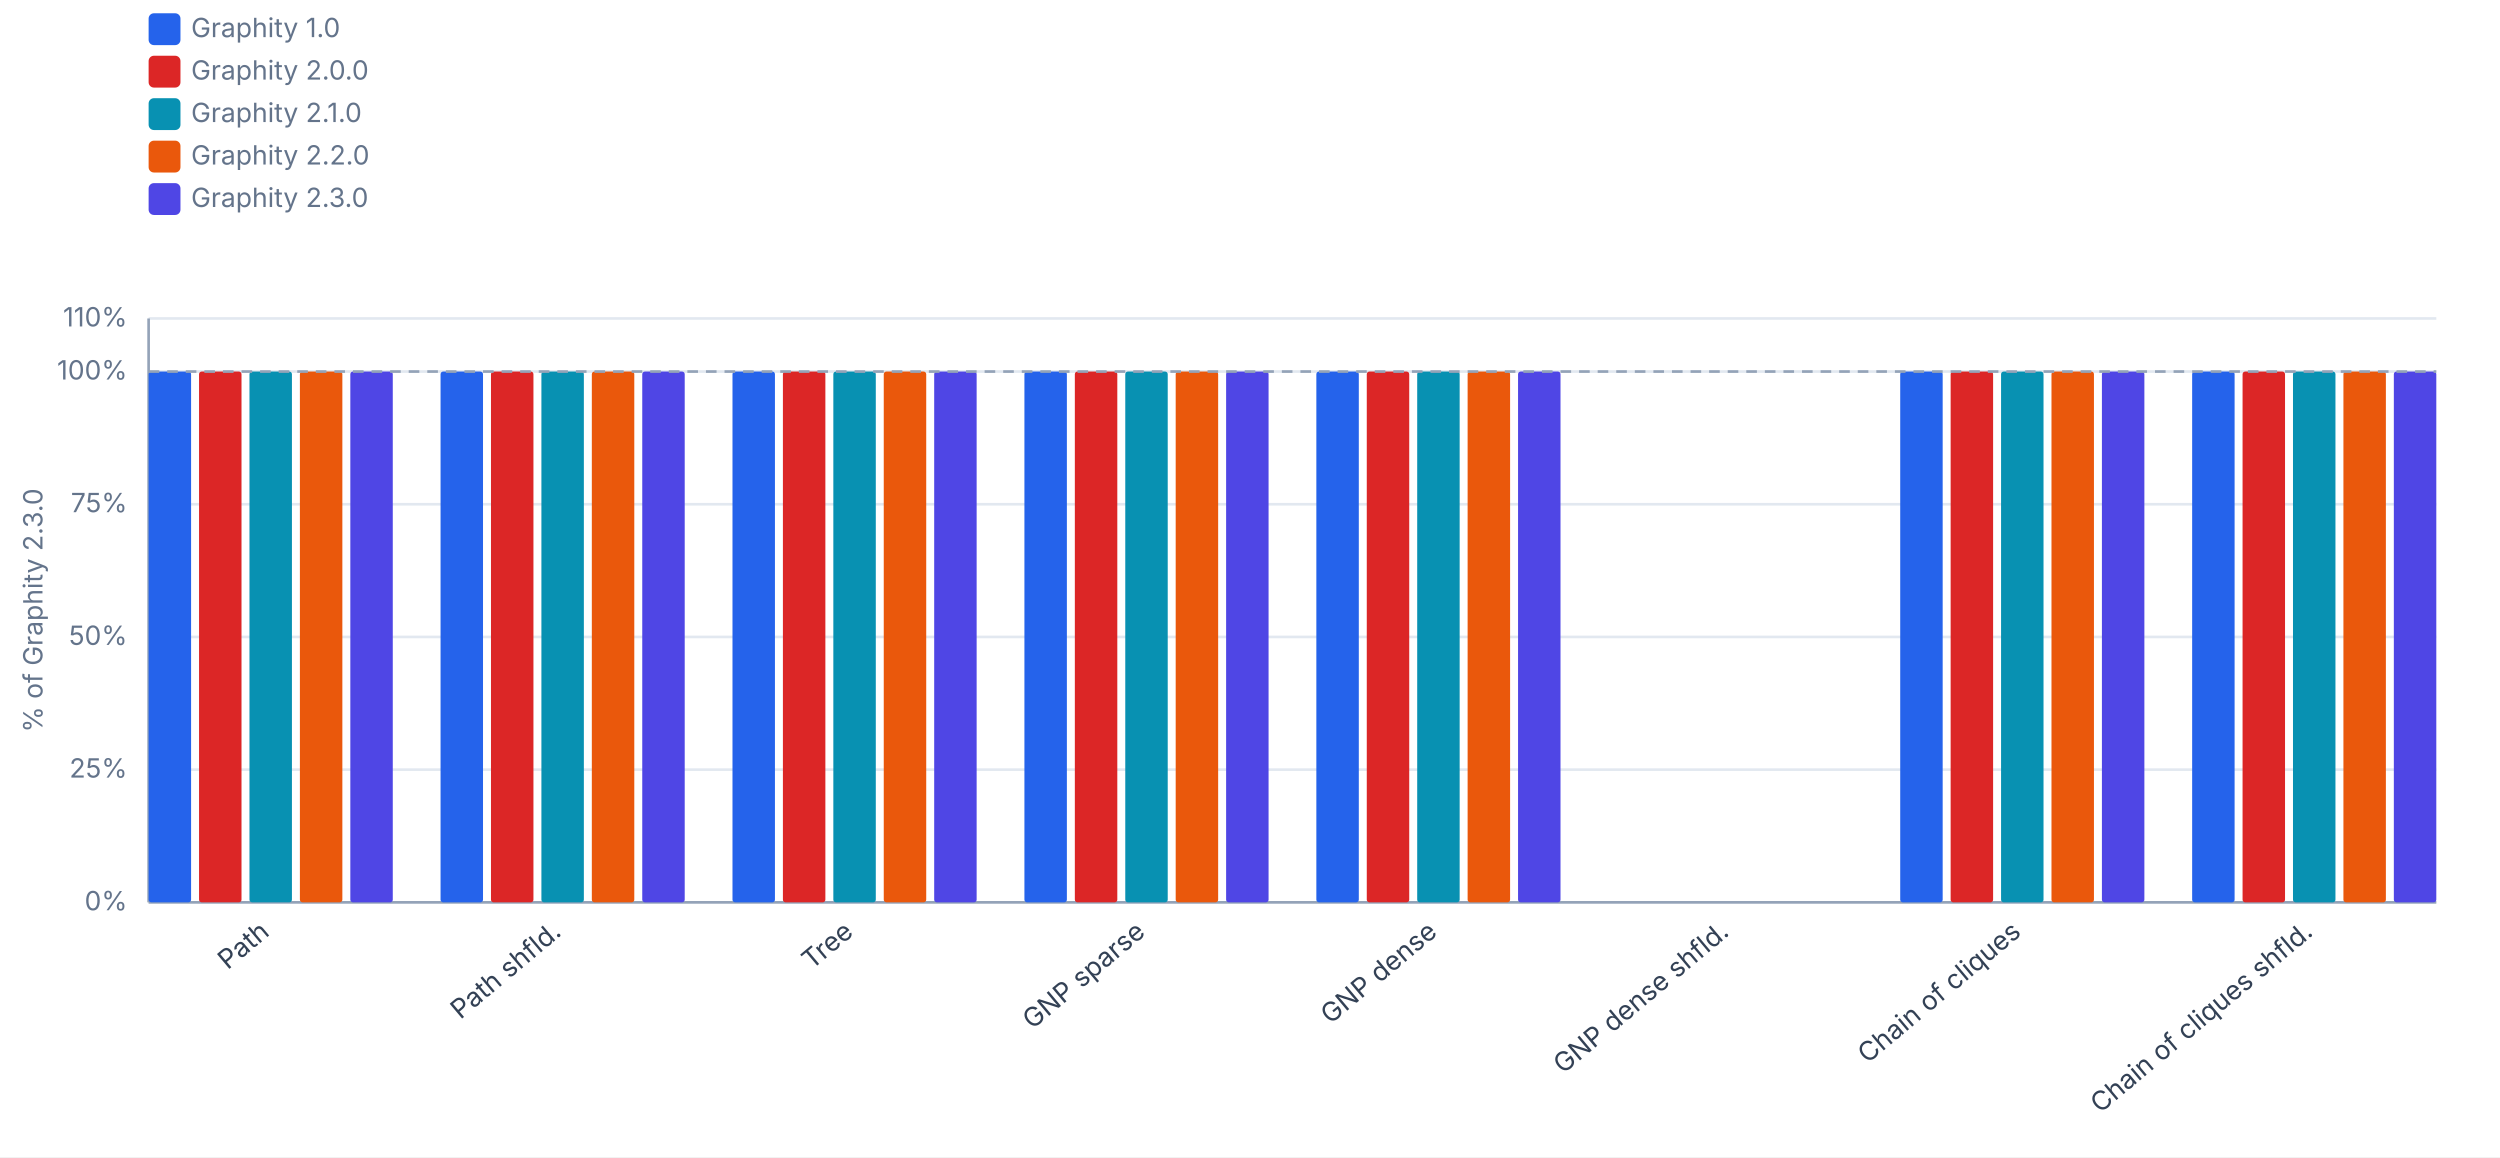
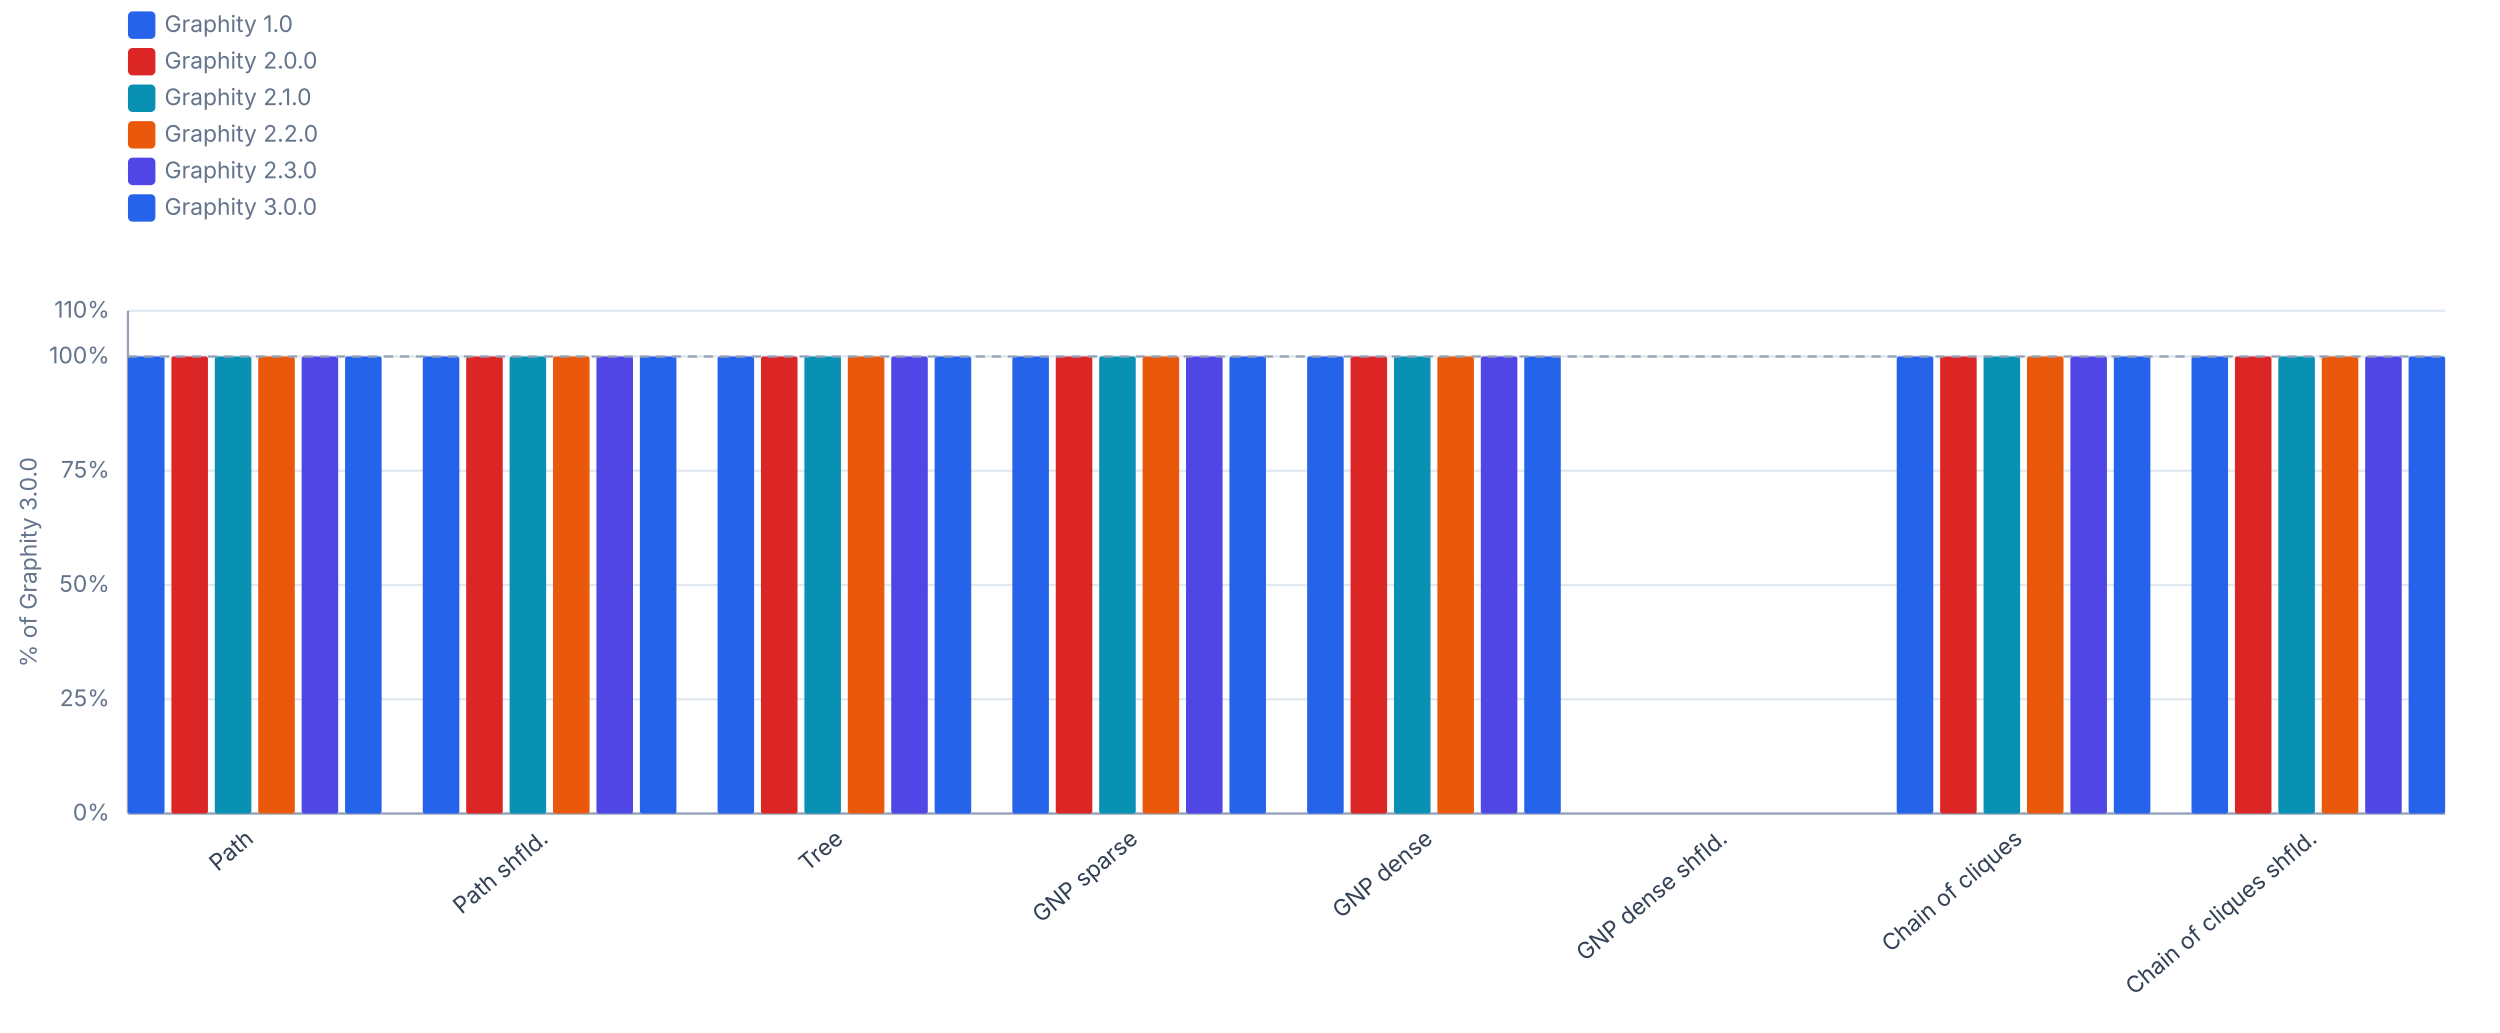
- <svg xmlns="http://www.w3.org/2000/svg" width="942" height="436" viewBox="0 0 942 436" role="img">
+ <svg xmlns="http://www.w3.org/2000/svg" width="1094" height="452" viewBox="0 0 1094 452" role="img">
  <style>text{font-family:ui-sans-serif,system-ui,-apple-system,Segoe UI,sans-serif;font-size:11px;fill:#334155}.axis{stroke:#94a3b8;stroke-width:1;fill:none}.grid{stroke:#e2e8f0;stroke-width:1}.ylabel{fill:#64748b;font-size:10px}.tick{fill:#64748b;font-size:10px}.xlabel{font-size:10px}</style>
-   <rect x="0" y="0" width="942" height="436" fill="#ffffff" />
+   <rect x="0" y="0" width="1094" height="452" fill="#ffffff" />
  <rect x="56" y="5" width="12" height="12" rx="2" fill="#2563eb" />
  <text x="72" y="14" class="tick">Graphity 1.0</text>
  <rect x="56" y="21" width="12" height="12" rx="2" fill="#dc2626" />
  <text x="72" y="30" class="tick">Graphity 2.0.0</text>
  <rect x="56" y="37" width="12" height="12" rx="2" fill="#0891b2" />
  <text x="72" y="46" class="tick">Graphity 2.1.0</text>
  <rect x="56" y="53" width="12" height="12" rx="2" fill="#ea580c" />
  <text x="72" y="62" class="tick">Graphity 2.2.0</text>
  <rect x="56" y="69" width="12" height="12" rx="2" fill="#4f46e5" />
  <text x="72" y="78" class="tick">Graphity 2.3.0</text>
-   <line class="grid" x1="56" y1="340.0" x2="918" y2="340.0" />
-   <text class="tick" x="48" y="343.0" text-anchor="end">0%</text>
-   <line class="grid" x1="56" y1="290.0" x2="918" y2="290.0" />
-   <text class="tick" x="48" y="293.0" text-anchor="end">25%</text>
-   <line class="grid" x1="56" y1="240.0" x2="918" y2="240.0" />
-   <text class="tick" x="48" y="243.0" text-anchor="end">50%</text>
-   <line class="grid" x1="56" y1="190.0" x2="918" y2="190.0" />
-   <text class="tick" x="48" y="193.0" text-anchor="end">75%</text>
-   <line class="grid" x1="56" y1="140.0" x2="918" y2="140.0" />
-   <text class="tick" x="48" y="143.0" text-anchor="end">100%</text>
-   <line class="grid" x1="56" y1="120.0" x2="918" y2="120.0" />
-   <text class="tick" x="48" y="123.0" text-anchor="end">110%</text>
-   <line class="axis" x1="56" y1="120" x2="56" y2="340" />
-   <line class="axis" x1="56" y1="340" x2="918" y2="340" />
-   <text class="ylabel" x="16" y="230.0" text-anchor="middle" transform="rotate(-90 16 230.0)">% of Graphity 2.3.0</text>
-   <text class="xlabel" x="102.0" y="352.0" text-anchor="end" transform="rotate(-40 102.0 352.0)">Path</text>
-   <rect x="56.0" y="140.0" width="16" height="200.0" fill="#2563eb" rx="1" />
-   <rect x="75.0" y="140.0" width="16" height="200.0" fill="#dc2626" rx="1" />
-   <rect x="94.0" y="140.0" width="16" height="200.0" fill="#0891b2" rx="1" />
-   <rect x="113.0" y="140.0" width="16" height="200.0" fill="#ea580c" rx="1" />
-   <rect x="132.0" y="140.0" width="16" height="200.0" fill="#4f46e5" rx="1" />
-   <text class="xlabel" x="212.0" y="352.0" text-anchor="end" transform="rotate(-40 212.0 352.0)">Path shfld.</text>
-   <rect x="166.0" y="140.0" width="16" height="200.0" fill="#2563eb" rx="1" />
-   <rect x="185.0" y="140.0" width="16" height="200.0" fill="#dc2626" rx="1" />
-   <rect x="204.0" y="140.0" width="16" height="200.0" fill="#0891b2" rx="1" />
-   <rect x="223.0" y="140.0" width="16" height="200.0" fill="#ea580c" rx="1" />
-   <rect x="242.0" y="140.0" width="16" height="200.0" fill="#4f46e5" rx="1" />
-   <text class="xlabel" x="322.0" y="352.0" text-anchor="end" transform="rotate(-40 322.0 352.0)">Tree</text>
-   <rect x="276.0" y="140.0" width="16" height="200.0" fill="#2563eb" rx="1" />
-   <rect x="295.0" y="140.0" width="16" height="200.0" fill="#dc2626" rx="1" />
-   <rect x="314.0" y="140.0" width="16" height="200.0" fill="#0891b2" rx="1" />
-   <rect x="333.0" y="140.0" width="16" height="200.0" fill="#ea580c" rx="1" />
-   <rect x="352.0" y="140.0" width="16" height="200.0" fill="#4f46e5" rx="1" />
-   <text class="xlabel" x="432.0" y="352.0" text-anchor="end" transform="rotate(-40 432.0 352.0)">GNP sparse</text>
-   <rect x="386.0" y="140.0" width="16" height="200.0" fill="#2563eb" rx="1" />
-   <rect x="405.0" y="140.0" width="16" height="200.0" fill="#dc2626" rx="1" />
-   <rect x="424.0" y="140.0" width="16" height="200.0" fill="#0891b2" rx="1" />
-   <rect x="443.0" y="140.0" width="16" height="200.0" fill="#ea580c" rx="1" />
-   <rect x="462.0" y="140.0" width="16" height="200.0" fill="#4f46e5" rx="1" />
-   <text class="xlabel" x="542.0" y="352.0" text-anchor="end" transform="rotate(-40 542.0 352.0)">GNP dense</text>
-   <rect x="496.0" y="140.0" width="16" height="200.0" fill="#2563eb" rx="1" />
-   <rect x="515.0" y="140.0" width="16" height="200.0" fill="#dc2626" rx="1" />
-   <rect x="534.0" y="140.0" width="16" height="200.0" fill="#0891b2" rx="1" />
-   <rect x="553.0" y="140.0" width="16" height="200.0" fill="#ea580c" rx="1" />
-   <rect x="572.0" y="140.0" width="16" height="200.0" fill="#4f46e5" rx="1" />
-   <text class="xlabel" x="652.0" y="352.0" text-anchor="end" transform="rotate(-40 652.0 352.0)">GNP dense shfld.</text>
-   <text class="xlabel" x="762.0" y="352.0" text-anchor="end" transform="rotate(-40 762.0 352.0)">Chain of cliques</text>
-   <rect x="716.0" y="140.0" width="16" height="200.0" fill="#2563eb" rx="1" />
-   <rect x="735.0" y="140.0" width="16" height="200.0" fill="#dc2626" rx="1" />
-   <rect x="754.0" y="140.0" width="16" height="200.0" fill="#0891b2" rx="1" />
-   <rect x="773.0" y="140.0" width="16" height="200.0" fill="#ea580c" rx="1" />
-   <rect x="792.0" y="140.0" width="16" height="200.0" fill="#4f46e5" rx="1" />
-   <text class="xlabel" x="872.0" y="352.0" text-anchor="end" transform="rotate(-40 872.0 352.0)">Chain of cliques shfld.</text>
-   <rect x="826.0" y="140.0" width="16" height="200.0" fill="#2563eb" rx="1" />
-   <rect x="845.0" y="140.0" width="16" height="200.0" fill="#dc2626" rx="1" />
-   <rect x="864.0" y="140.0" width="16" height="200.0" fill="#0891b2" rx="1" />
-   <rect x="883.0" y="140.0" width="16" height="200.0" fill="#ea580c" rx="1" />
-   <rect x="902.0" y="140.0" width="16" height="200.0" fill="#4f46e5" rx="1" />
-   <line x1="56" y1="140.0" x2="918" y2="140.0" stroke="#94a3b8" stroke-width="1" stroke-dasharray="4 3" />
+   <rect x="56" y="85" width="12" height="12" rx="2" fill="#2563eb" />
+   <text x="72" y="94" class="tick">Graphity 3.0.0</text>
+   <line class="grid" x1="56" y1="356.0" x2="1070" y2="356.0" />
+   <text class="tick" x="48" y="359.0" text-anchor="end">0%</text>
+   <line class="grid" x1="56" y1="306.0" x2="1070" y2="306.0" />
+   <text class="tick" x="48" y="309.0" text-anchor="end">25%</text>
+   <line class="grid" x1="56" y1="256.0" x2="1070" y2="256.0" />
+   <text class="tick" x="48" y="259.0" text-anchor="end">50%</text>
+   <line class="grid" x1="56" y1="206.0" x2="1070" y2="206.0" />
+   <text class="tick" x="48" y="209.0" text-anchor="end">75%</text>
+   <line class="grid" x1="56" y1="156.0" x2="1070" y2="156.0" />
+   <text class="tick" x="48" y="159.0" text-anchor="end">100%</text>
+   <line class="grid" x1="56" y1="136.0" x2="1070" y2="136.0" />
+   <text class="tick" x="48" y="139.0" text-anchor="end">110%</text>
+   <line class="axis" x1="56" y1="136" x2="56" y2="356" />
+   <line class="axis" x1="56" y1="356" x2="1070" y2="356" />
+   <text class="ylabel" x="16" y="246.0" text-anchor="middle" transform="rotate(-90 16 246.0)">% of Graphity 3.0.0</text>
+   <text class="xlabel" x="111.5" y="368.0" text-anchor="end" transform="rotate(-40 111.5 368.0)">Path</text>
+   <rect x="56.0" y="156.0" width="16" height="200.0" fill="#2563eb" rx="1" />
+   <rect x="75.0" y="156.0" width="16" height="200.0" fill="#dc2626" rx="1" />
+   <rect x="94.0" y="156.0" width="16" height="200.0" fill="#0891b2" rx="1" />
+   <rect x="113.0" y="156.0" width="16" height="200.0" fill="#ea580c" rx="1" />
+   <rect x="132.0" y="156.0" width="16" height="200.0" fill="#4f46e5" rx="1" />
+   <rect x="151.0" y="156.0" width="16" height="200.0" fill="#2563eb" rx="1" />
+   <text class="xlabel" x="240.5" y="368.0" text-anchor="end" transform="rotate(-40 240.5 368.0)">Path shfld.</text>
+   <rect x="185.0" y="156.0" width="16" height="200.0" fill="#2563eb" rx="1" />
+   <rect x="204.0" y="156.0" width="16" height="200.0" fill="#dc2626" rx="1" />
+   <rect x="223.0" y="156.0" width="16" height="200.0" fill="#0891b2" rx="1" />
+   <rect x="242.0" y="156.0" width="16" height="200.0" fill="#ea580c" rx="1" />
+   <rect x="261.0" y="156.0" width="16" height="200.0" fill="#4f46e5" rx="1" />
+   <rect x="280.0" y="156.0" width="16" height="200.0" fill="#2563eb" rx="1" />
+   <text class="xlabel" x="369.5" y="368.0" text-anchor="end" transform="rotate(-40 369.5 368.0)">Tree</text>
+   <rect x="314.0" y="156.0" width="16" height="200.0" fill="#2563eb" rx="1" />
+   <rect x="333.0" y="156.0" width="16" height="200.0" fill="#dc2626" rx="1" />
+   <rect x="352.0" y="156.0" width="16" height="200.0" fill="#0891b2" rx="1" />
+   <rect x="371.0" y="156.0" width="16" height="200.0" fill="#ea580c" rx="1" />
+   <rect x="390.0" y="156.0" width="16" height="200.0" fill="#4f46e5" rx="1" />
+   <rect x="409.0" y="156.0" width="16" height="200.0" fill="#2563eb" rx="1" />
+   <text class="xlabel" x="498.5" y="368.0" text-anchor="end" transform="rotate(-40 498.5 368.0)">GNP sparse</text>
+   <rect x="443.0" y="156.0" width="16" height="200.0" fill="#2563eb" rx="1" />
+   <rect x="462.0" y="156.0" width="16" height="200.0" fill="#dc2626" rx="1" />
+   <rect x="481.0" y="156.0" width="16" height="200.0" fill="#0891b2" rx="1" />
+   <rect x="500.0" y="156.0" width="16" height="200.0" fill="#ea580c" rx="1" />
+   <rect x="519.0" y="156.0" width="16" height="200.0" fill="#4f46e5" rx="1" />
+   <rect x="538.0" y="156.0" width="16" height="200.0" fill="#2563eb" rx="1" />
+   <text class="xlabel" x="627.5" y="368.0" text-anchor="end" transform="rotate(-40 627.5 368.0)">GNP dense</text>
+   <rect x="572.0" y="156.0" width="16" height="200.0" fill="#2563eb" rx="1" />
+   <rect x="591.0" y="156.0" width="16" height="200.0" fill="#dc2626" rx="1" />
+   <rect x="610.0" y="156.0" width="16" height="200.0" fill="#0891b2" rx="1" />
+   <rect x="629.0" y="156.0" width="16" height="200.0" fill="#ea580c" rx="1" />
+   <rect x="648.0" y="156.0" width="16" height="200.0" fill="#4f46e5" rx="1" />
+   <rect x="667.0" y="156.0" width="16" height="200.0" fill="#2563eb" rx="1" />
+   <text class="xlabel" x="756.5" y="368.0" text-anchor="end" transform="rotate(-40 756.5 368.0)">GNP dense shfld.</text>
+   <text class="xlabel" x="885.5" y="368.0" text-anchor="end" transform="rotate(-40 885.5 368.0)">Chain of cliques</text>
+   <rect x="830.0" y="156.0" width="16" height="200.0" fill="#2563eb" rx="1" />
+   <rect x="849.0" y="156.0" width="16" height="200.0" fill="#dc2626" rx="1" />
+   <rect x="868.0" y="156.0" width="16" height="200.0" fill="#0891b2" rx="1" />
+   <rect x="887.0" y="156.0" width="16" height="200.0" fill="#ea580c" rx="1" />
+   <rect x="906.0" y="156.0" width="16" height="200.0" fill="#4f46e5" rx="1" />
+   <rect x="925.0" y="156.0" width="16" height="200.0" fill="#2563eb" rx="1" />
+   <text class="xlabel" x="1014.5" y="368.0" text-anchor="end" transform="rotate(-40 1014.5 368.0)">Chain of cliques shfld.</text>
+   <rect x="959.0" y="156.0" width="16" height="200.0" fill="#2563eb" rx="1" />
+   <rect x="978.0" y="156.0" width="16" height="200.0" fill="#dc2626" rx="1" />
+   <rect x="997.0" y="156.0" width="16" height="200.0" fill="#0891b2" rx="1" />
+   <rect x="1016.0" y="156.0" width="16" height="200.0" fill="#ea580c" rx="1" />
+   <rect x="1035.0" y="156.0" width="16" height="200.0" fill="#4f46e5" rx="1" />
+   <rect x="1054.0" y="156.0" width="16" height="200.0" fill="#2563eb" rx="1" />
+   <line x1="56" y1="156.0" x2="1070" y2="156.0" stroke="#94a3b8" stroke-width="1" stroke-dasharray="4 3" />
</svg>
